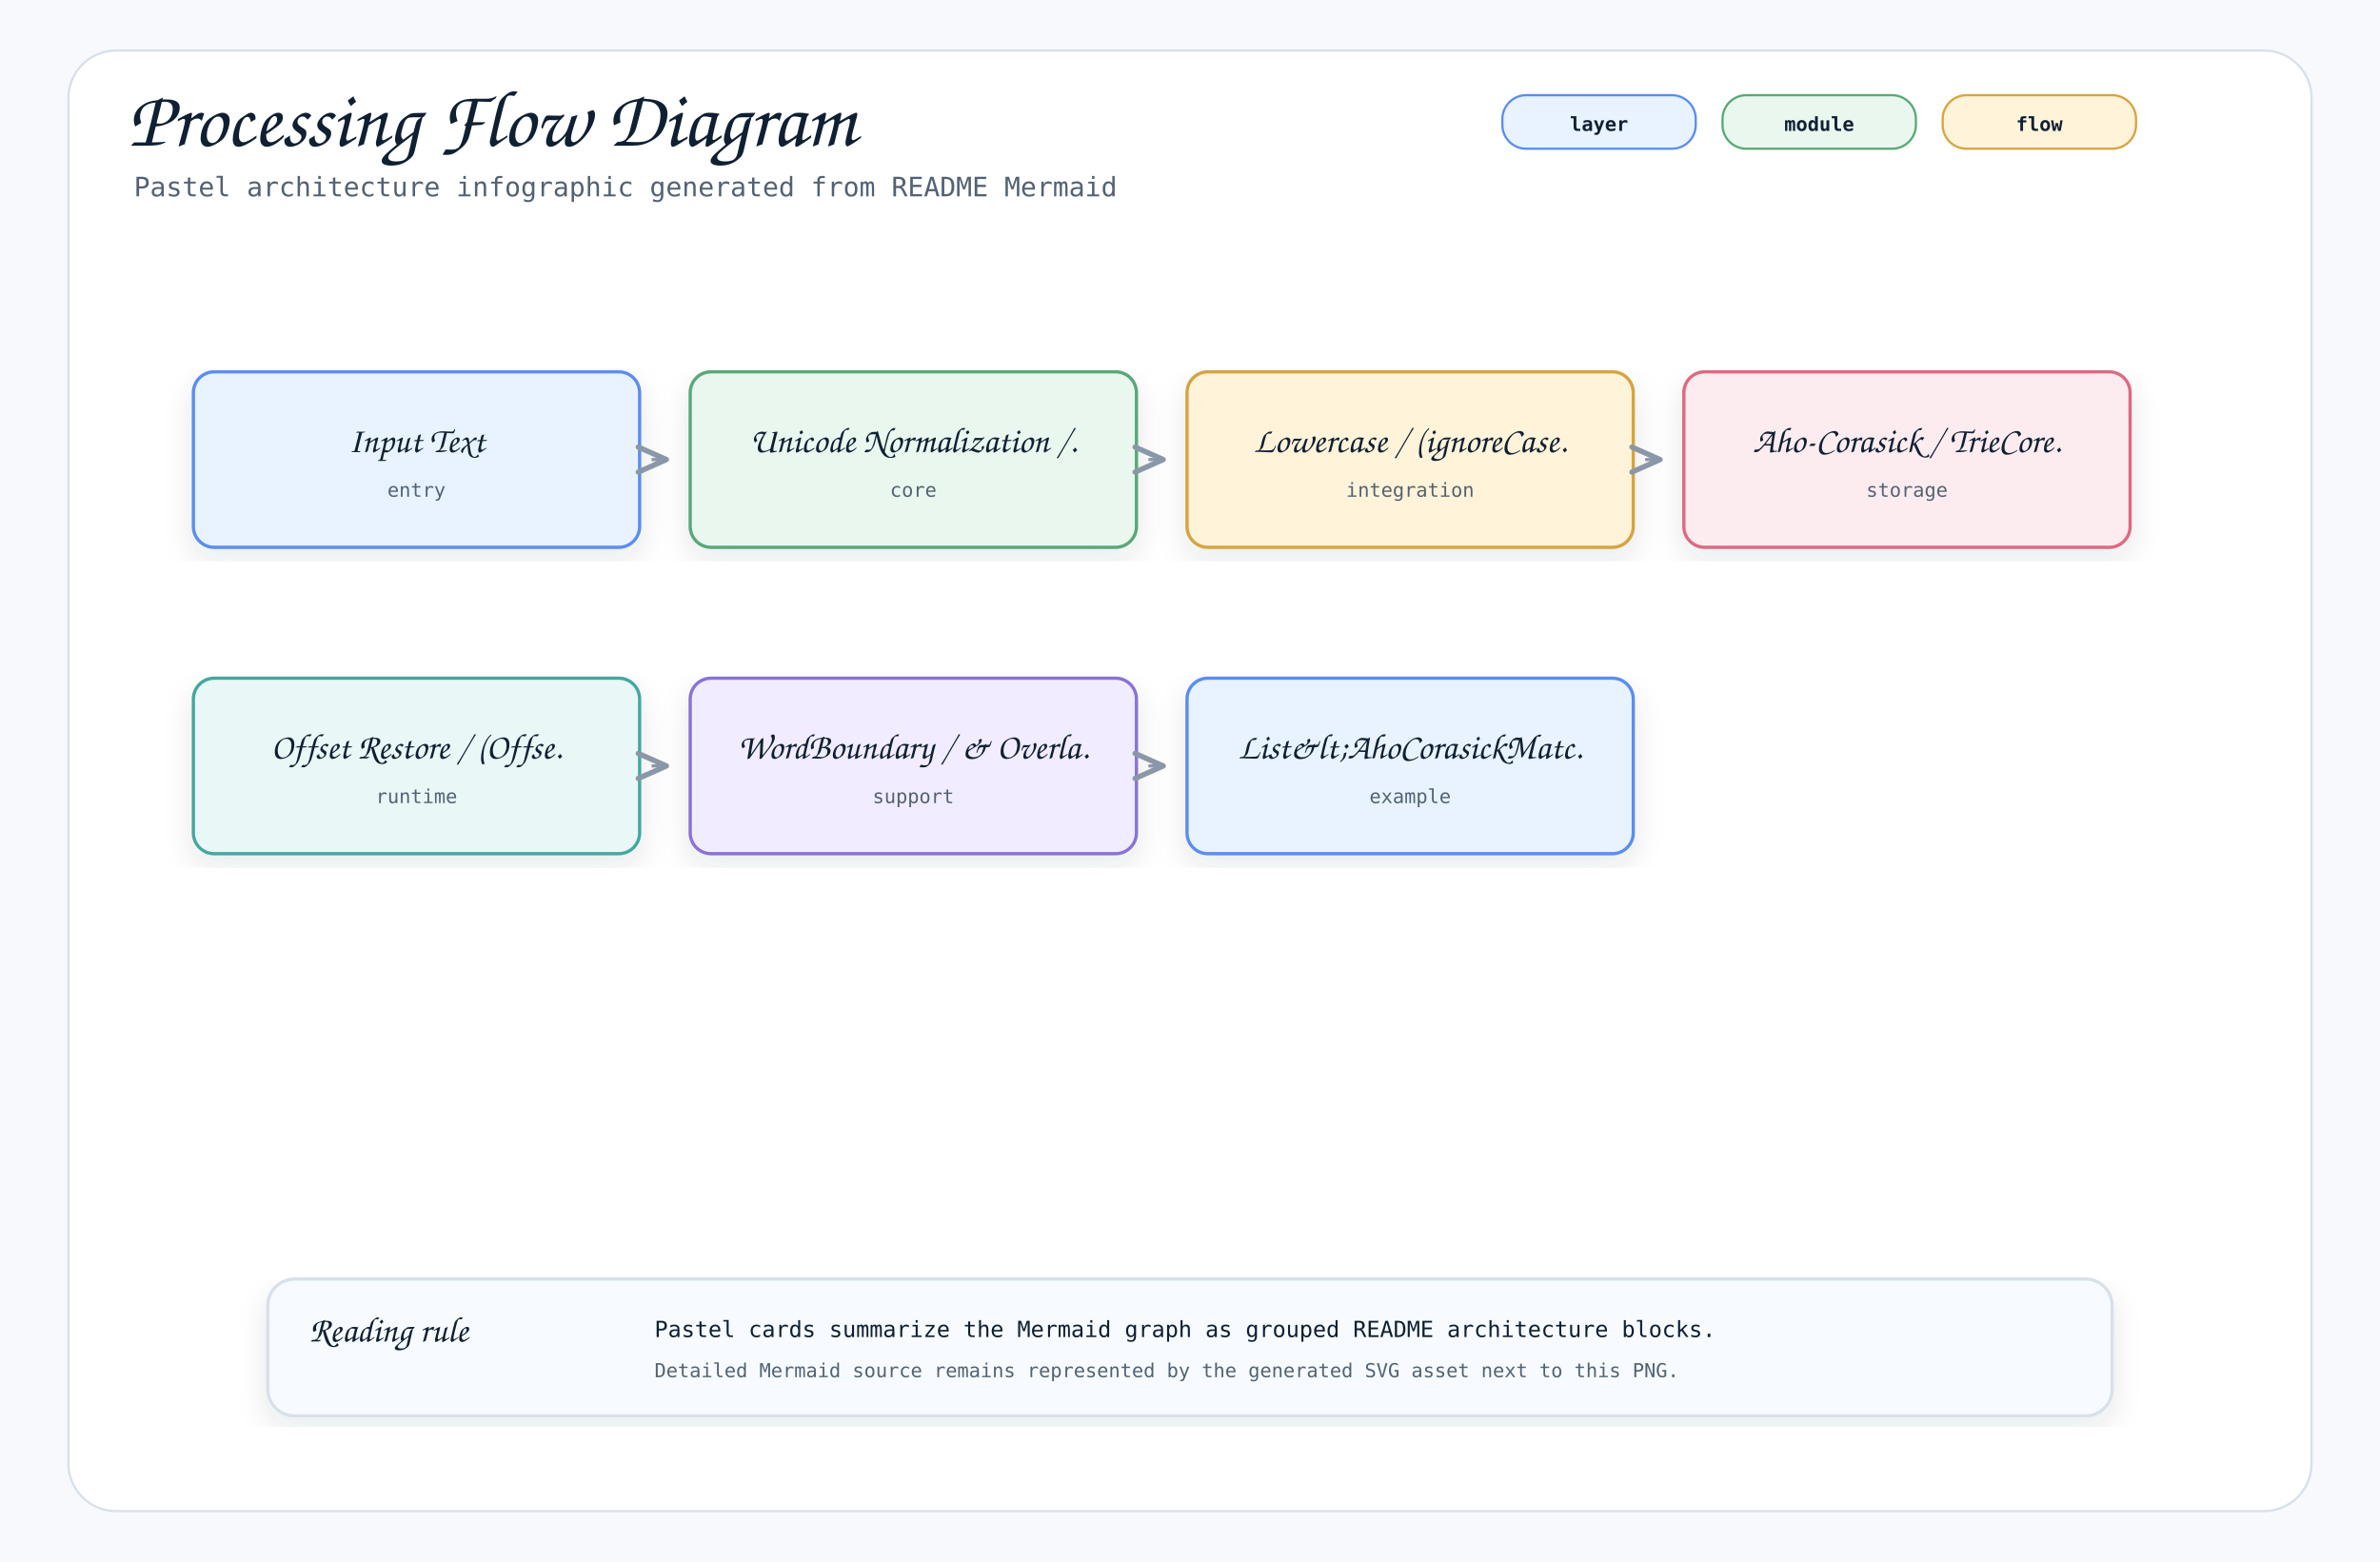
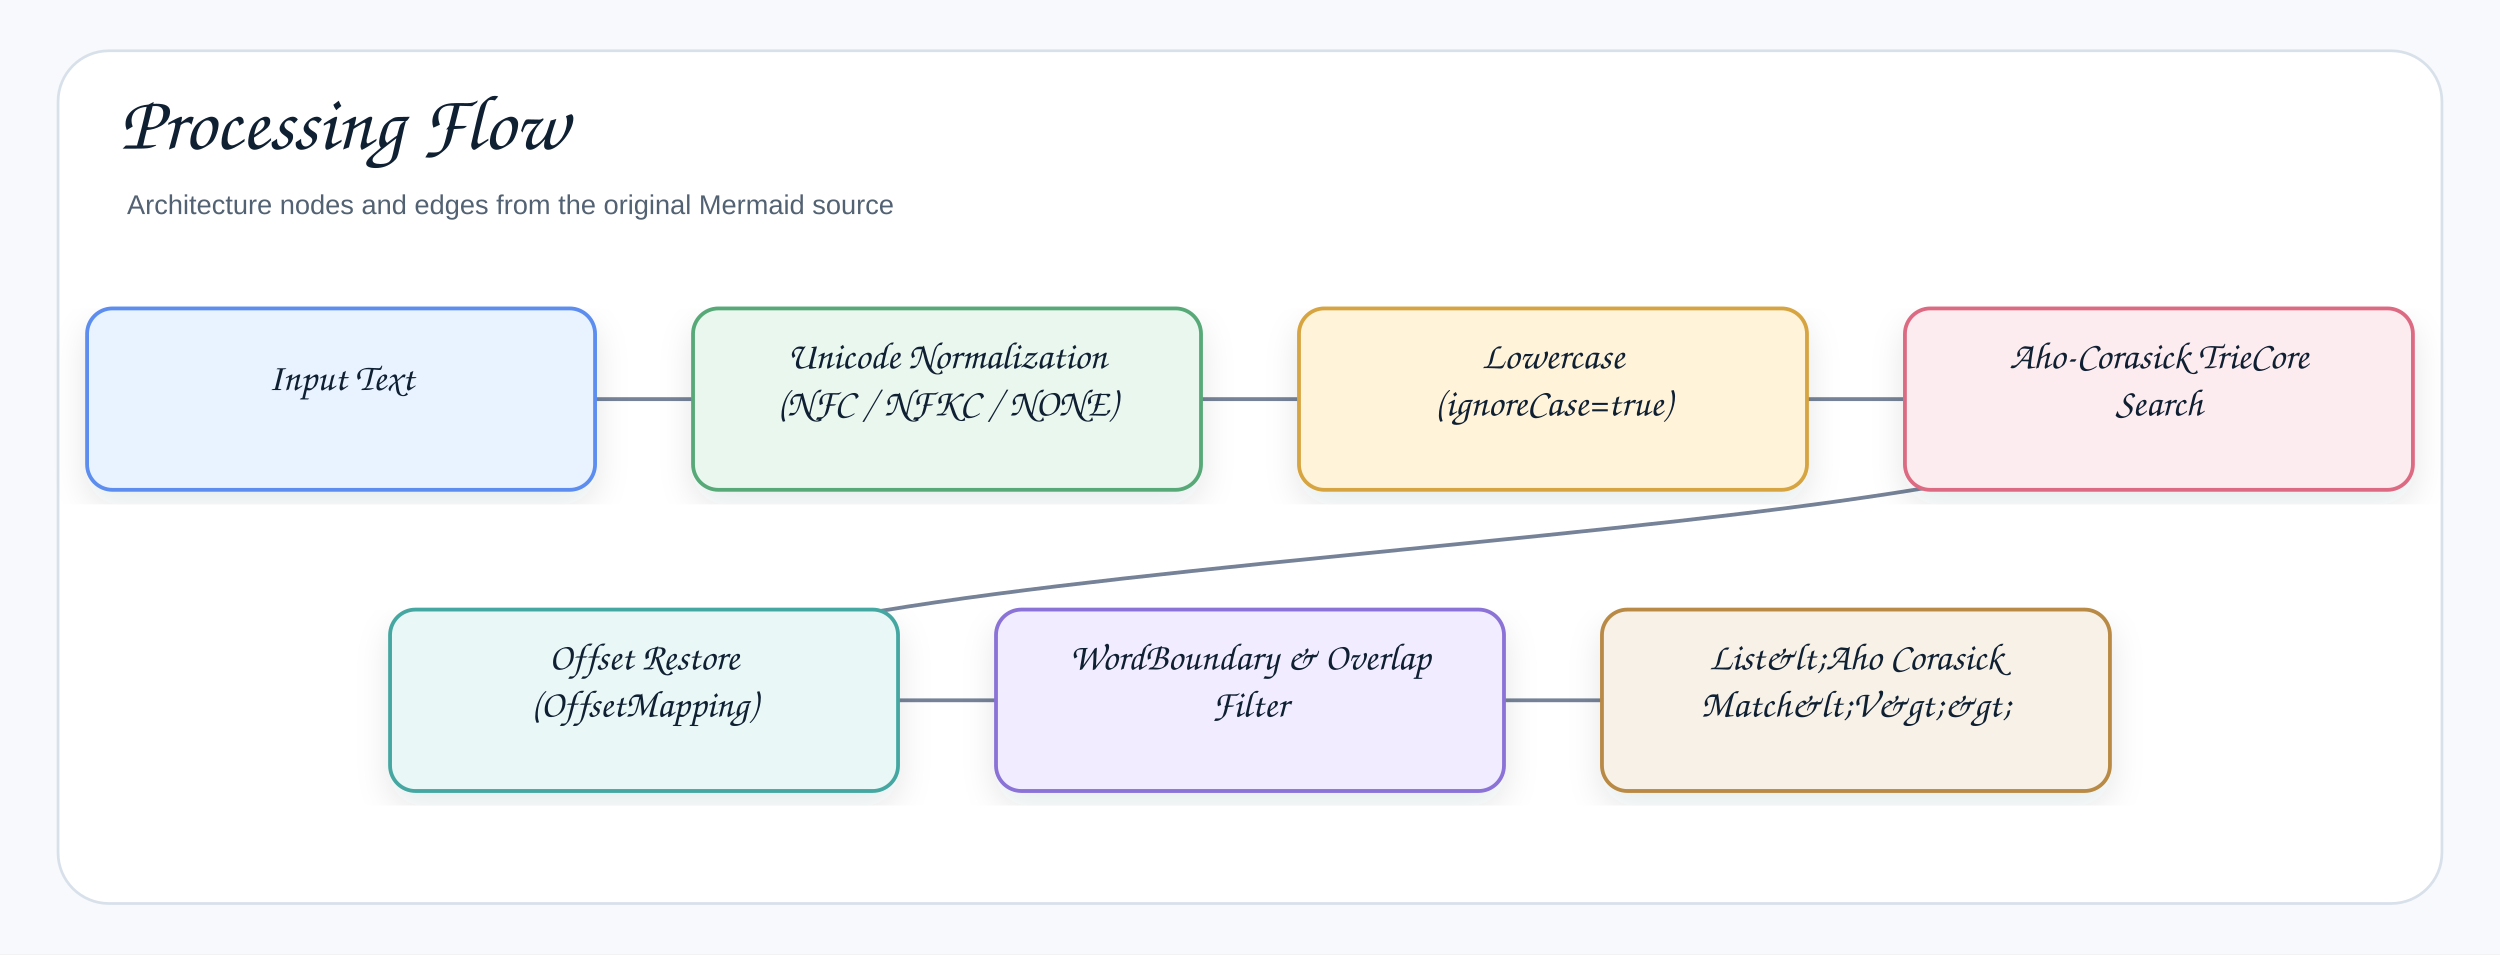
- <svg xmlns="http://www.w3.org/2000/svg" width="1600" height="1050" viewBox="0 0 1600 1050" role="img" aria-label="Processing Flow Diagram">
+ <svg xmlns="http://www.w3.org/2000/svg" width="1378" height="526" viewBox="0 0 1378 526" role="img" aria-label="Processing Flow">
  <defs>
    <filter id="shadow" x="-8%" y="-8%" width="116%" height="116%">
-       <feDropShadow dx="0" dy="8" stdDeviation="10" flood-color="#1f2937" flood-opacity="0.10" />
+       <feDropShadow dx="0" dy="8" stdDeviation="9" flood-color="#1f2937" flood-opacity="0.10" />
    </filter>
    <marker id="openArrow" markerWidth="12" markerHeight="10" refX="10" refY="5" orient="auto" markerUnits="strokeWidth">
-       <path d="M 1 1 L 10 5 L 1 9" fill="none" stroke="#8a97a8" stroke-width="1.7" stroke-linecap="round" stroke-linejoin="round" />
+       <path d="M 1 1 L 10 5 L 1 9" fill="none" stroke="#758297" stroke-width="1.8" stroke-linecap="round" stroke-linejoin="round" />
    </marker>
    <marker id="inherit" markerWidth="14" markerHeight="12" refX="12" refY="6" orient="auto" markerUnits="strokeWidth">
-       <path d="M 0 1 L 12 6 L 0 11 Z" fill="#ffffff" stroke="#8a97a8" stroke-width="1.7" />
+       <path d="M 0 1 L 12 6 L 0 11 Z" fill="#ffffff" stroke="#758297" stroke-width="1.8" />
    </marker>
    <style>
-     .canvas { fill: #f7f9fc; }
-     .frame { fill: #ffffff; stroke: #d8e0ea; stroke-width: 1.5; }
-     .title { font-family: "Architects Daughter", "Comic Mono", cursive; font-size: 54px; font-weight: 400; fill: #102033; }
-     .subtitle { font-family: "Comic Mono", "SFMono-Regular", Menlo, Consolas, monospace; font-size: 18px; fill: #536273; }
-     .label { font-family: "Architects Daughter", "Comic Mono", cursive; font-size: 30px; font-weight: 400; fill: #102033; }
-     .smallLabel { font-family: "Architects Daughter", "Comic Mono", cursive; font-size: 24px; font-weight: 400; fill: #102033; }
-     .mono { font-family: "Comic Mono", "SFMono-Regular", Menlo, Consolas, monospace; font-size: 15px; fill: #102033; }
-     .small { font-family: "Comic Mono", "SFMono-Regular", Menlo, Consolas, monospace; font-size: 13px; fill: #536273; }
-     .strong { font-family: "Comic Mono", "SFMono-Regular", Menlo, Consolas, monospace; font-size: 15px; font-weight: 700; fill: #102033; }
-     .card { stroke-width: 2.2; filter: url(#shadow); }
-     .line { stroke: #8a97a8; stroke-width: 2.1; fill: none; marker-end: url(#openArrow); }
-     .softLine { stroke: #8a97a8; stroke-width: 2.1; fill: none; }
-     .dashed { stroke: #8a97a8; stroke-width: 2.1; stroke-dasharray: 7 6; fill: none; marker-end: url(#openArrow); }
-     .inheritLine { stroke: #8a97a8; stroke-width: 2.2; fill: none; marker-end: url(#inherit); }
-     .implLine { stroke: #8a97a8; stroke-width: 2.2; stroke-dasharray: 8 7; fill: none; marker-end: url(#inherit); }
-     .compartment { stroke-width: 1.6; fill: none; }
-     .chip { stroke-width: 1.5; rx: 16; }
-     .chipText { font-family: "Comic Mono", "SFMono-Regular", Menlo, Consolas, monospace; font-size: 13px; font-weight: 700; fill: #102033; }
+     .canvas{fill:#f7f9fc}.frame{fill:#fff;stroke:#d8e0ea;stroke-width:1.5}
+     .title{font-family:"Architects Daughter","Comic Sans MS","Comic Sans",cursive;font-size:43px;font-weight:400;fill:#102033}
+     .subtitle{font-family:"Comic Sans MS","Comic Sans","Comic Neue",Arial,sans-serif;font-size:15px;font-weight:400;fill:#536273}
+     .label{font-family:"Architects Daughter","Comic Sans MS","Comic Sans",cursive;font-size:25px;font-weight:400;fill:#102033}
+     .smallLabel{font-family:"Architects Daughter","Comic Sans MS","Comic Sans",cursive;font-size:21px;font-weight:400;fill:#102033}
+     .mono{font-family:"Comic Sans MS","Comic Sans","Comic Neue",Arial,sans-serif;font-size:12px;font-weight:400;fill:#102033}
+     .small{font-family:"Comic Sans MS","Comic Sans","Comic Neue",Arial,sans-serif;font-size:12px;font-weight:400;fill:#536273}
+     .strong{font-family:"Comic Sans MS","Comic Sans","Comic Neue",Arial,sans-serif;font-size:13px;font-weight:400;fill:#102033}
+     .card{stroke-width:2.1;filter:url(#shadow)}.compartment{stroke-width:1.5;fill:none}
+     .line{stroke:#758297;stroke-width:2.1;fill:none;marker-end:url(#openArrow)}
+     .plainLine{stroke:#758297;stroke-width:2.1;fill:none}
+     .dashed{stroke:#758297;stroke-width:2.1;stroke-dasharray:7 6;fill:none;marker-end:url(#openArrow)}
+     .inheritLine{stroke:#758297;stroke-width:2.2;fill:none;marker-end:url(#inherit)}
+     .implLine{stroke:#758297;stroke-width:2.2;stroke-dasharray:8 7;fill:none;marker-end:url(#inherit)}
  </style>
  </defs>
-   <rect class="canvas" width="1600" height="1050" />
-   <rect class="frame" x="46" y="34" width="1508" height="982" rx="32" />
-   <text class="title" x="86" y="98">Processing Flow Diagram</text>
-   <text class="subtitle" x="90" y="132">Pastel architecture infographic generated from README Mermaid</text>
-   <rect class="chip" x="1010" y="64" width="130" height="36" fill="#e8f3ff" stroke="#5b8def" />
-   <text class="chipText" x="1075" y="88" text-anchor="middle">layer</text>
-   <rect class="chip" x="1158" y="64" width="130" height="36" fill="#eaf7ef" stroke="#58a978" />
-   <text class="chipText" x="1223" y="88" text-anchor="middle">module</text>
-   <rect class="chip" x="1306" y="64" width="130" height="36" fill="#fff3d9" stroke="#d6a441" />
-   <text class="chipText" x="1371" y="88" text-anchor="middle">flow</text>
-   <g transform="translate(130,250)">
-     <rect class="card" x="0" y="0" width="300" height="118" rx="14" fill="#e8f3ff" stroke="#5b8def" />
-     <text class="smallLabel" x="150" y="54" text-anchor="middle">Input Text</text>
-     <text class="small" x="150" y="84" text-anchor="middle">entry</text>
+   <rect class="canvas" width="1378" height="526" />
+   <rect class="frame" x="32" y="28" width="1314" height="470" rx="28" />
+   <text class="title" x="66" y="82">Processing Flow</text>
+   <text class="subtitle" x="70" y="118">Architecture nodes and edges from the original Mermaid source</text>
+   <path class="line" d="M689 386 C689 386 1023 386 1023 386" />
+   <path class="line" d="M355 386 C355 386 689 386 689 386" />
+   <path class="line" d="M1190 220 C1190 303 355 303 355 386" />
+   <path class="line" d="M856 220 C856 220 1190 220 1190 220" />
+   <path class="line" d="M522 220 C522 220 856 220 856 220" />
+   <path class="line" d="M188 220 C188 220 522 220 522 220" />
+   <g transform="translate(48,170)">
+     <rect class="card" x="0" y="0" width="280" height="100" rx="14" fill="#E8F3FF" stroke="#5B8DEF" />
+     <text class="smallLabel" x="140" y="45" text-anchor="middle">Input Text</text>
  </g>
-   <g transform="translate(464,250)">
-     <rect class="card" x="0" y="0" width="300" height="118" rx="14" fill="#eaf7ef" stroke="#58a978" />
-     <text class="smallLabel" x="150" y="54" text-anchor="middle">Unicode Normalization /.</text>
-     <text class="small" x="150" y="84" text-anchor="middle">core</text>
+   <g transform="translate(382,170)">
+     <rect class="card" x="0" y="0" width="280" height="100" rx="14" fill="#EAF7EF" stroke="#58A978" />
+     <text class="smallLabel" x="140" y="33" text-anchor="middle">Unicode Normalization</text>
+     <text class="smallLabel" x="140" y="59" text-anchor="middle">(NFC / NFKC / NONE)</text>
  </g>
-   <path class="line" d="M438 309 L448 309" />
-   <g transform="translate(798,250)">
-     <rect class="card" x="0" y="0" width="300" height="118" rx="14" fill="#fff3d9" stroke="#d6a441" />
-     <text class="smallLabel" x="150" y="54" text-anchor="middle">Lowercase / (ignoreCase.</text>
-     <text class="small" x="150" y="84" text-anchor="middle">integration</text>
+   <g transform="translate(716,170)">
+     <rect class="card" x="0" y="0" width="280" height="100" rx="14" fill="#FFF3D9" stroke="#D6A441" />
+     <text class="smallLabel" x="140" y="33" text-anchor="middle">Lowercase</text>
+     <text class="smallLabel" x="140" y="59" text-anchor="middle">(ignoreCase=true)</text>
  </g>
-   <path class="line" d="M772 309 L782 309" />
-   <g transform="translate(1132,250)">
-     <rect class="card" x="0" y="0" width="300" height="118" rx="14" fill="#fdecef" stroke="#dc6b82" />
-     <text class="smallLabel" x="150" y="54" text-anchor="middle">Aho-Corasick / TrieCore.</text>
-     <text class="small" x="150" y="84" text-anchor="middle">storage</text>
+   <g transform="translate(1050,170)">
+     <rect class="card" x="0" y="0" width="280" height="100" rx="14" fill="#FDECEF" stroke="#DC6B82" />
+     <text class="smallLabel" x="140" y="33" text-anchor="middle">Aho-Corasick TrieCore</text>
+     <text class="smallLabel" x="140" y="59" text-anchor="middle">Search</text>
  </g>
-   <path class="line" d="M1106 309 L1116 309" />
-   <g transform="translate(130,456)">
-     <rect class="card" x="0" y="0" width="300" height="118" rx="14" fill="#e9f7f6" stroke="#45a7a1" />
-     <text class="smallLabel" x="150" y="54" text-anchor="middle">Offset Restore / (Offse.</text>
-     <text class="small" x="150" y="84" text-anchor="middle">runtime</text>
+   <g transform="translate(215,336)">
+     <rect class="card" x="0" y="0" width="280" height="100" rx="14" fill="#E9F7F6" stroke="#45A7A1" />
+     <text class="smallLabel" x="140" y="33" text-anchor="middle">Offset Restore</text>
+     <text class="smallLabel" x="140" y="59" text-anchor="middle">(OffsetMapping)</text>
  </g>
-   <g transform="translate(464,456)">
-     <rect class="card" x="0" y="0" width="300" height="118" rx="14" fill="#f1ecff" stroke="#8a72d6" />
-     <text class="smallLabel" x="150" y="54" text-anchor="middle">WordBoundary / &amp; Overla.</text>
-     <text class="small" x="150" y="84" text-anchor="middle">support</text>
+   <g transform="translate(549,336)">
+     <rect class="card" x="0" y="0" width="280" height="100" rx="14" fill="#F1ECFF" stroke="#8A72D6" />
+     <text class="smallLabel" x="140" y="33" text-anchor="middle">WordBoundary &amp; Overlap</text>
+     <text class="smallLabel" x="140" y="59" text-anchor="middle">Filter</text>
  </g>
-   <path class="line" d="M438 515 L448 515" />
-   <g transform="translate(798,456)">
-     <rect class="card" x="0" y="0" width="300" height="118" rx="14" fill="#e8f3ff" stroke="#5b8def" />
-     <text class="smallLabel" x="150" y="54" text-anchor="middle">List&amp;lt;AhoCorasickMatc.</text>
-     <text class="small" x="150" y="84" text-anchor="middle">example</text>
-   </g>
-   <path class="line" d="M772 515 L782 515" />
-   <g transform="translate(180,860)">
-     <rect class="card" x="0" y="0" width="1240" height="92" rx="18" fill="#f7fbff" stroke="#d8e0ea" />
-     <text class="smallLabel" x="28" y="42">Reading rule</text>
-     <text class="mono" x="260" y="39">Pastel cards summarize the Mermaid graph as grouped README architecture blocks.</text>
-     <text class="small" x="260" y="66">Detailed Mermaid source remains represented by the generated SVG asset next to this PNG.</text>
+   <g transform="translate(883,336)">
+     <rect class="card" x="0" y="0" width="280" height="100" rx="14" fill="#F7F1E7" stroke="#B88A44" />
+     <text class="smallLabel" x="140" y="33" text-anchor="middle">List&amp;lt;Aho Corasick</text>
+     <text class="smallLabel" x="140" y="59" text-anchor="middle">Match&amp;lt;V&amp;gt;&amp;gt;</text>
  </g>
</svg>
